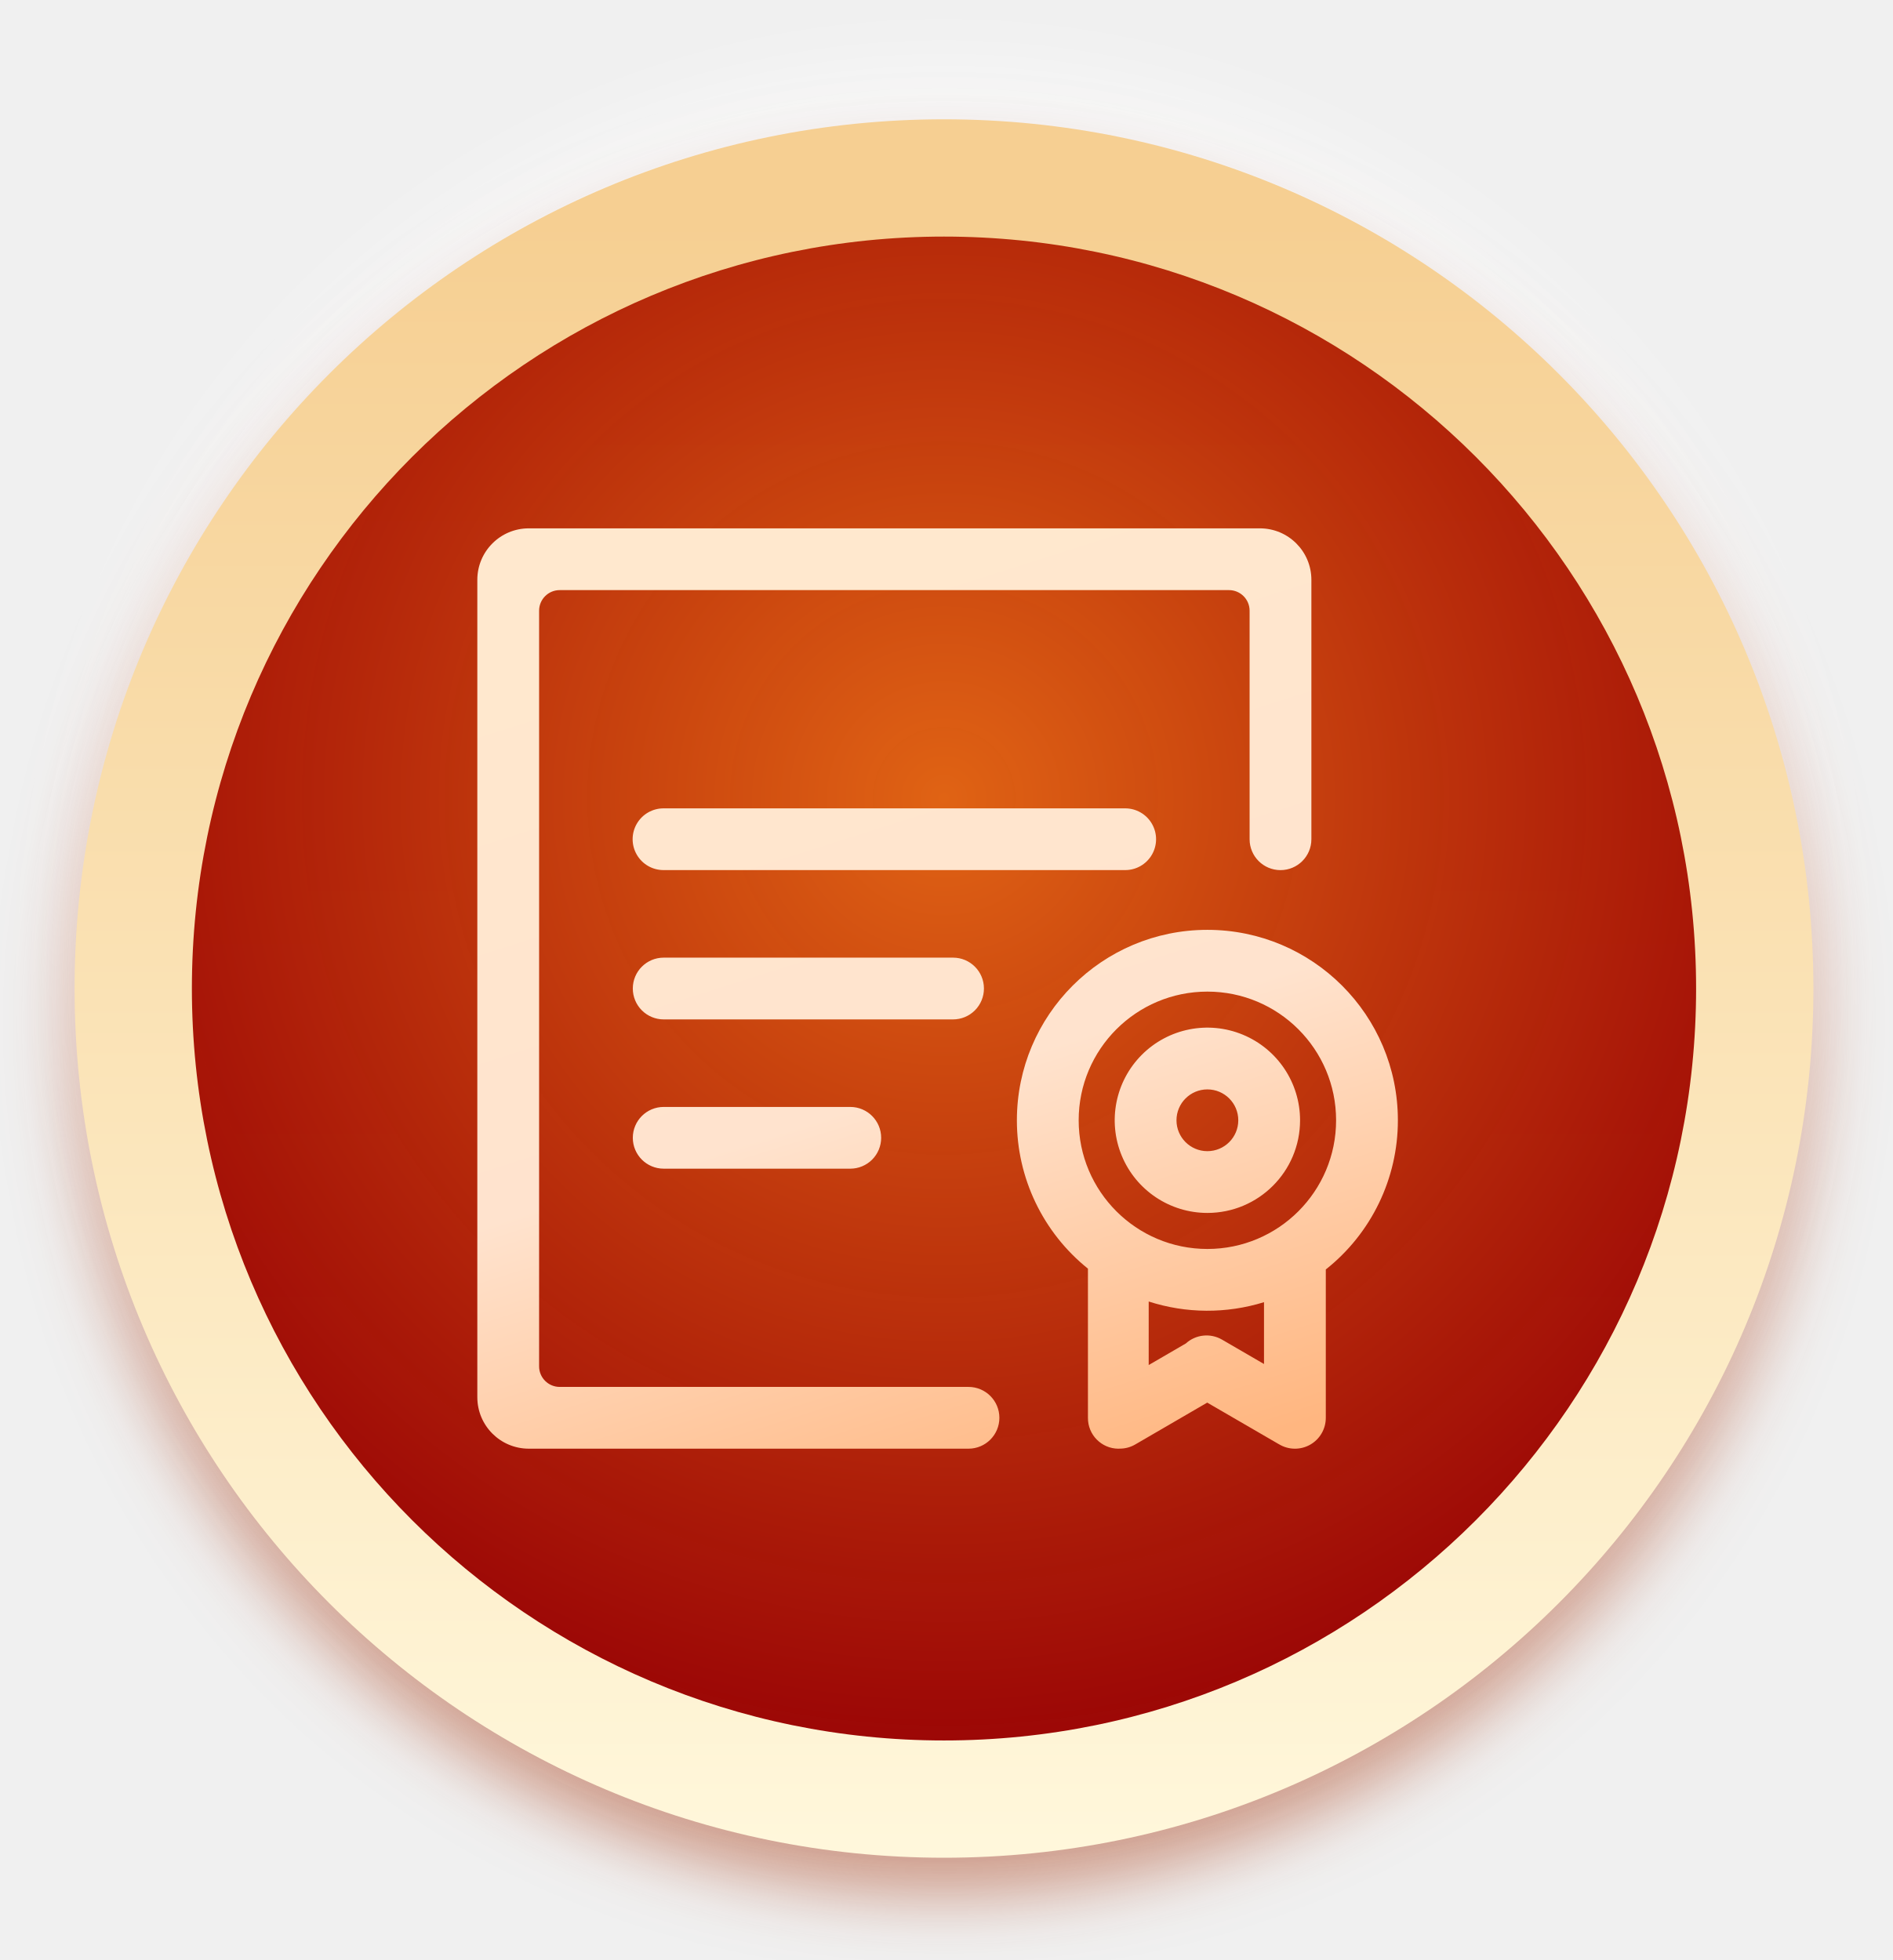
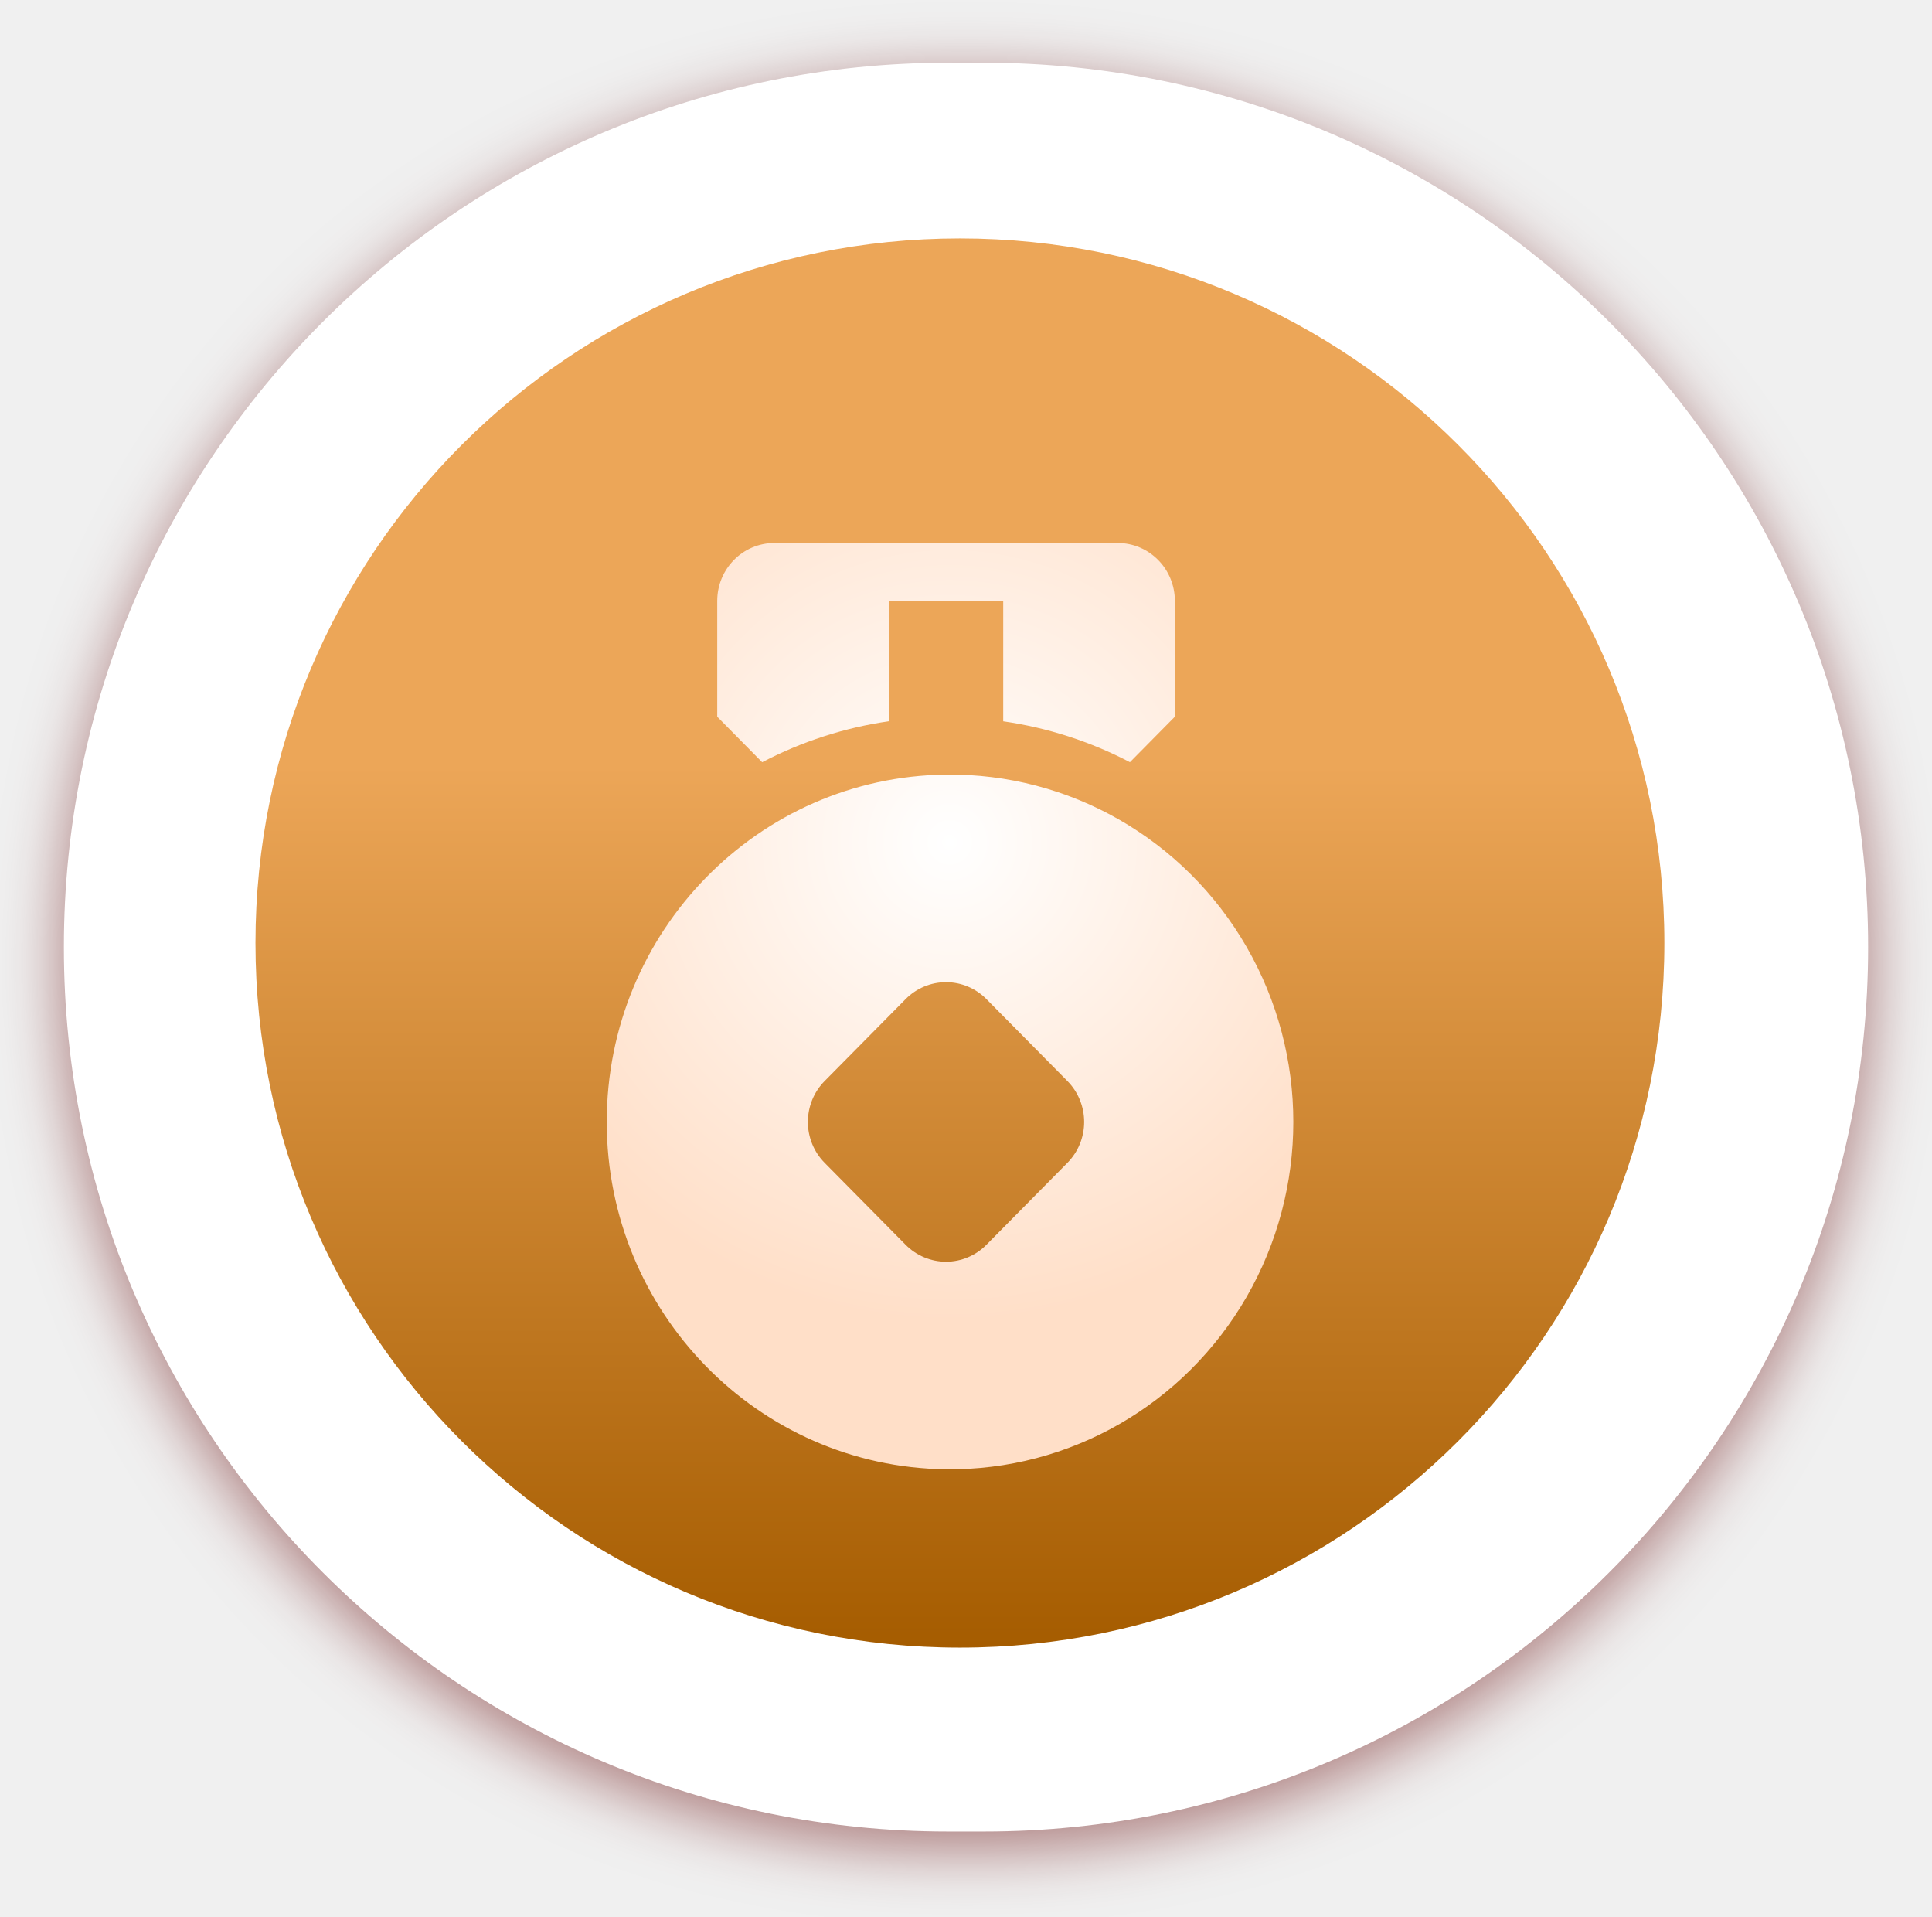
- <svg xmlns="http://www.w3.org/2000/svg" xmlns:xlink="http://www.w3.org/1999/xlink" width="111px" height="115px" viewBox="0 0 111 115" version="1.1">
+ <svg xmlns="http://www.w3.org/2000/svg" xmlns:xlink="http://www.w3.org/1999/xlink" width="121px" height="120px" viewBox="0 0 121 120" version="1.1">
  <defs>
-     <linearGradient x1="53.205%" y1="5.187%" x2="53.205%" y2="100%" id="linearGradient-1">
-       <stop stop-color="#F6CF92" offset="0%" />
-       <stop stop-color="#FFF7DB" offset="100%" />
+     <rect id="path-1" x="0" y="0" width="113" height="110.754" rx="55.377" />
+     <filter x="-5.8%" y="-5.0%" width="111.5%" height="111.7%" filterUnits="objectBoundingBox" id="filter-2">
+       <feOffset dx="0" dy="1" in="SourceAlpha" result="shadowOffsetOuter1" />
+       <feGaussianBlur stdDeviation="2" in="shadowOffsetOuter1" result="shadowBlurOuter1" />
+       <feColorMatrix values="0 0 0 0 0.383   0 0 0 0 0   0 0 0 0 0  0 0 0 0.5 0" type="matrix" in="shadowBlurOuter1" />
+     </filter>
+     <linearGradient x1="50%" y1="37.406%" x2="50%" y2="100%" id="linearGradient-3">
+       <stop stop-color="#ECA658" offset="0%" />
+       <stop stop-color="#A55C00" offset="100%" />
    </linearGradient>
-     <circle id="path-2" cx="51" cy="51" r="51" />
-     <filter x="-7.4%" y="-10.3%" width="114.7%" height="119.6%" filterUnits="objectBoundingBox" id="filter-3">
-       <feOffset dx="0" dy="2" in="SourceAlpha" result="shadowOffsetOuter1" />
-       <feGaussianBlur stdDeviation="2" in="shadowOffsetOuter1" result="shadowBlurOuter1" />
-       <feColorMatrix values="0 0 0 0 0.656   0 0 0 0 0.226   0 0 0 0 0.075  0 0 0 0.5 0" type="matrix" in="shadowBlurOuter1" result="shadowMatrixOuter1" />
-       <feOffset dx="0" dy="-3" in="SourceAlpha" result="shadowOffsetOuter2" />
-       <feGaussianBlur stdDeviation="2" in="shadowOffsetOuter2" result="shadowBlurOuter2" />
-       <feColorMatrix values="0 0 0 0 1   0 0 0 0 1   0 0 0 0 1  0 0 0 0.5 0" type="matrix" in="shadowBlurOuter2" result="shadowMatrixOuter2" />
-       <feMerge>
-         <feMergeNode in="shadowMatrixOuter1" />
-         <feMergeNode in="shadowMatrixOuter2" />
-       </feMerge>
-     </filter>
-     <radialGradient cx="50%" cy="37.406%" fx="50%" fy="37.406%" r="62.594%" id="radialGradient-4">
-       <stop stop-color="#E06314" offset="0%" />
-       <stop stop-color="#990000" stop-opacity="0.974" offset="100%" />
+     <radialGradient cx="50%" cy="32.308%" fx="50%" fy="32.308%" r="69.843%" gradientTransform="translate(0.5,0.32308),scale(1,0.741379),rotate(63.55282),translate(-0.5,-0.32308)" id="radialGradient-4">
+       <stop stop-color="#FFFFFF" offset="0%" />
+       <stop stop-color="#FFDFC8" offset="100%" />
    </radialGradient>
-     <linearGradient x1="50%" y1="0.83%" x2="81.541%" y2="100%" id="linearGradient-5">
-       <stop stop-color="#FFE8CE" offset="0%" />
-       <stop stop-color="#FFE3CE" offset="54.349%" />
-       <stop stop-color="#FFB680" offset="100%" />
-     </linearGradient>
  </defs>
  <g id="页面-1" stroke="none" stroke-width="1" fill="none" fill-rule="evenodd">
-     <g id="0大赛简介" transform="translate(-173, -881)">
-       <g id="TAB" transform="translate(-0.5, 838.9274)">
-         <g id="icon" transform="translate(177.875, 49.07262)">
-           <g id="0">
-             <g id="椭圆形">
-               <use fill="black" fill-opacity="1" filter="url(#filter-3)" xlink:href="#path-2" />
-               <use fill="url(#linearGradient-1)" fill-rule="evenodd" xlink:href="#path-2" />
-             </g>
-             <circle id="椭圆形" fill="url(#radialGradient-4)" fill-rule="nonzero" cx="51" cy="51" r="44.119" />
+     <g id="1大赛简介" transform="translate(-168, -853)">
+       <g id="TAB" transform="translate(23, 856.9274)">
+         <g id="icon" transform="translate(149, 0)">
+           <g id="矩形备份-6">
+             <use fill="black" fill-opacity="1" filter="url(#filter-2)" xlink:href="#path-1" />
+             <use fill="#FFFFFF" fill-rule="evenodd" xlink:href="#path-1" />
          </g>
-           <path d="M73.397,67.484 L73.397,76.188 C73.398,76.844 73.043,77.45 72.47,77.77 C71.897,78.09 71.196,78.075 70.637,77.73 C70.631,77.727 70.626,77.725 70.62,77.722 L66.442,75.296 L62.215,77.754 C61.936,77.916 61.618,78 61.295,77.996 C61.272,77.997 61.25,78 61.226,78 C60.234,77.992 59.436,77.18 59.444,76.188 L59.444,67.436 C56.806,65.317 55.273,62.115 55.276,58.731 C55.276,52.56 60.279,47.557 66.45,47.557 C72.622,47.557 77.625,52.56 77.625,58.731 C77.628,62.142 76.07,65.366 73.397,67.484 Z M63.008,73.092 L65.186,71.826 C65.768,71.296 66.626,71.204 67.307,71.599 L69.772,73.031 L69.772,69.403 C67.567,70.086 65.205,70.072 63.008,69.364 L63.008,73.092 L63.008,73.092 Z M66.45,51.181 C62.281,51.181 58.9,54.561 58.9,58.731 C58.9,62.901 62.281,66.281 66.45,66.281 C70.62,66.281 74.001,62.901 74.001,58.731 C74.001,54.561 70.62,51.181 66.45,51.181 Z M66.45,64.167 C64.252,64.167 62.269,62.843 61.428,60.811 C60.587,58.78 61.052,56.442 62.606,54.887 C64.161,53.332 66.499,52.867 68.531,53.709 C70.562,54.55 71.887,56.532 71.887,58.731 C71.887,61.733 69.453,64.167 66.45,64.167 Z M66.45,56.919 C65.45,56.919 64.638,57.73 64.638,58.731 C64.638,59.732 65.45,60.543 66.45,60.543 C67.451,60.543 68.263,59.732 68.263,58.731 C68.263,57.73 67.451,56.919 66.45,56.919 Z M34.557,40.429 L61.62,40.429 C62.269,40.426 62.871,40.77 63.196,41.332 C63.522,41.893 63.522,42.587 63.196,43.148 C62.871,43.71 62.269,44.055 61.62,44.051 L34.557,44.051 C33.907,44.055 33.305,43.71 32.98,43.148 C32.654,42.587 32.654,41.893 32.98,41.332 C33.305,40.77 33.907,40.426 34.557,40.429 Z M34.557,57.948 L45.503,57.948 C46.503,57.948 47.314,58.759 47.314,59.759 C47.314,60.239 47.123,60.7 46.784,61.04 C46.444,61.379 45.983,61.57 45.503,61.57 L34.557,61.57 C33.557,61.57 32.746,60.759 32.746,59.759 C32.746,58.759 33.557,57.948 34.557,57.948 L34.557,57.948 Z M32.746,50.998 C32.746,49.998 33.557,49.188 34.557,49.188 L51.532,49.188 C52.532,49.188 53.343,49.998 53.343,50.998 L53.343,51.001 C53.343,51.481 53.152,51.942 52.813,52.281 C52.473,52.621 52.013,52.812 51.532,52.812 L34.557,52.812 C34.076,52.812 33.616,52.621 33.276,52.281 C32.937,51.942 32.746,51.481 32.746,51.001 L32.746,50.998 Z M70.739,44.053 C69.738,44.053 68.927,43.242 68.927,42.241 L68.927,28.832 C68.927,28.165 68.386,27.624 67.719,27.624 L28.457,27.624 C27.79,27.624 27.249,28.165 27.249,28.832 L27.249,73.167 C27.249,73.834 27.79,74.375 28.457,74.375 L52.437,74.375 C53.438,74.375 54.249,75.186 54.249,76.187 C54.249,77.188 53.438,77.999 52.437,77.999 L26.645,77.999 C24.977,77.999 23.625,76.647 23.625,74.979 L23.625,27.02 C23.625,25.352 24.977,24 26.645,24 L69.531,24 C71.199,24 72.551,25.352 72.551,27.02 L72.551,42.241 C72.551,43.242 71.74,44.053 70.739,44.053 Z" id="形状" fill="url(#linearGradient-5)" fill-rule="nonzero" />
+           <g id="0" transform="translate(5, 4)" fill="url(#linearGradient-3)" fill-rule="nonzero">
+             <circle id="椭圆形" cx="51.119" cy="51.119" r="44.119" />
+           </g>
+           <g id="奖励2-面型" transform="translate(34, 30.07262)" fill="url(#radialGradient-4)" fill-rule="nonzero">
+             <path d="M21.249,14.5 C28.989,14.408 36.181,18.533 40.078,25.3 C43.974,32.067 43.974,40.431 40.078,47.198 C36.181,53.965 28.989,58.09 21.249,57.999 C9.474,57.859 0,48.163 0,36.249 C0,24.335 9.474,14.639 21.249,14.5 L21.249,14.5 Z M23.782,28.56 C23.111,27.879 22.199,27.497 21.249,27.497 C20.298,27.497 19.387,27.879 18.716,28.56 L13.65,33.685 C12.976,34.364 12.597,35.287 12.597,36.249 C12.597,37.211 12.976,38.134 13.65,38.813 L18.716,43.938 C19.387,44.619 20.298,45.002 21.249,45.002 C22.199,45.002 23.111,44.619 23.782,43.938 L28.848,38.813 C29.522,38.134 29.9,37.211 29.9,36.249 C29.9,35.287 29.522,34.364 28.848,33.685 L23.782,28.56 Z M31.999,0 C33.981,0 35.581,1.622 35.581,3.627 L35.581,10.875 L32.767,13.723 C30.282,12.426 27.6,11.561 24.831,11.163 L24.831,3.627 L17.667,3.627 L17.667,11.16 C14.899,11.56 12.217,12.427 9.734,13.726 L6.92,10.875 L6.92,3.627 C6.92,1.622 8.517,0 10.499,0 L31.999,0 Z" id="形状" />
+           </g>
        </g>
      </g>
    </g>
  </g>
</svg>
